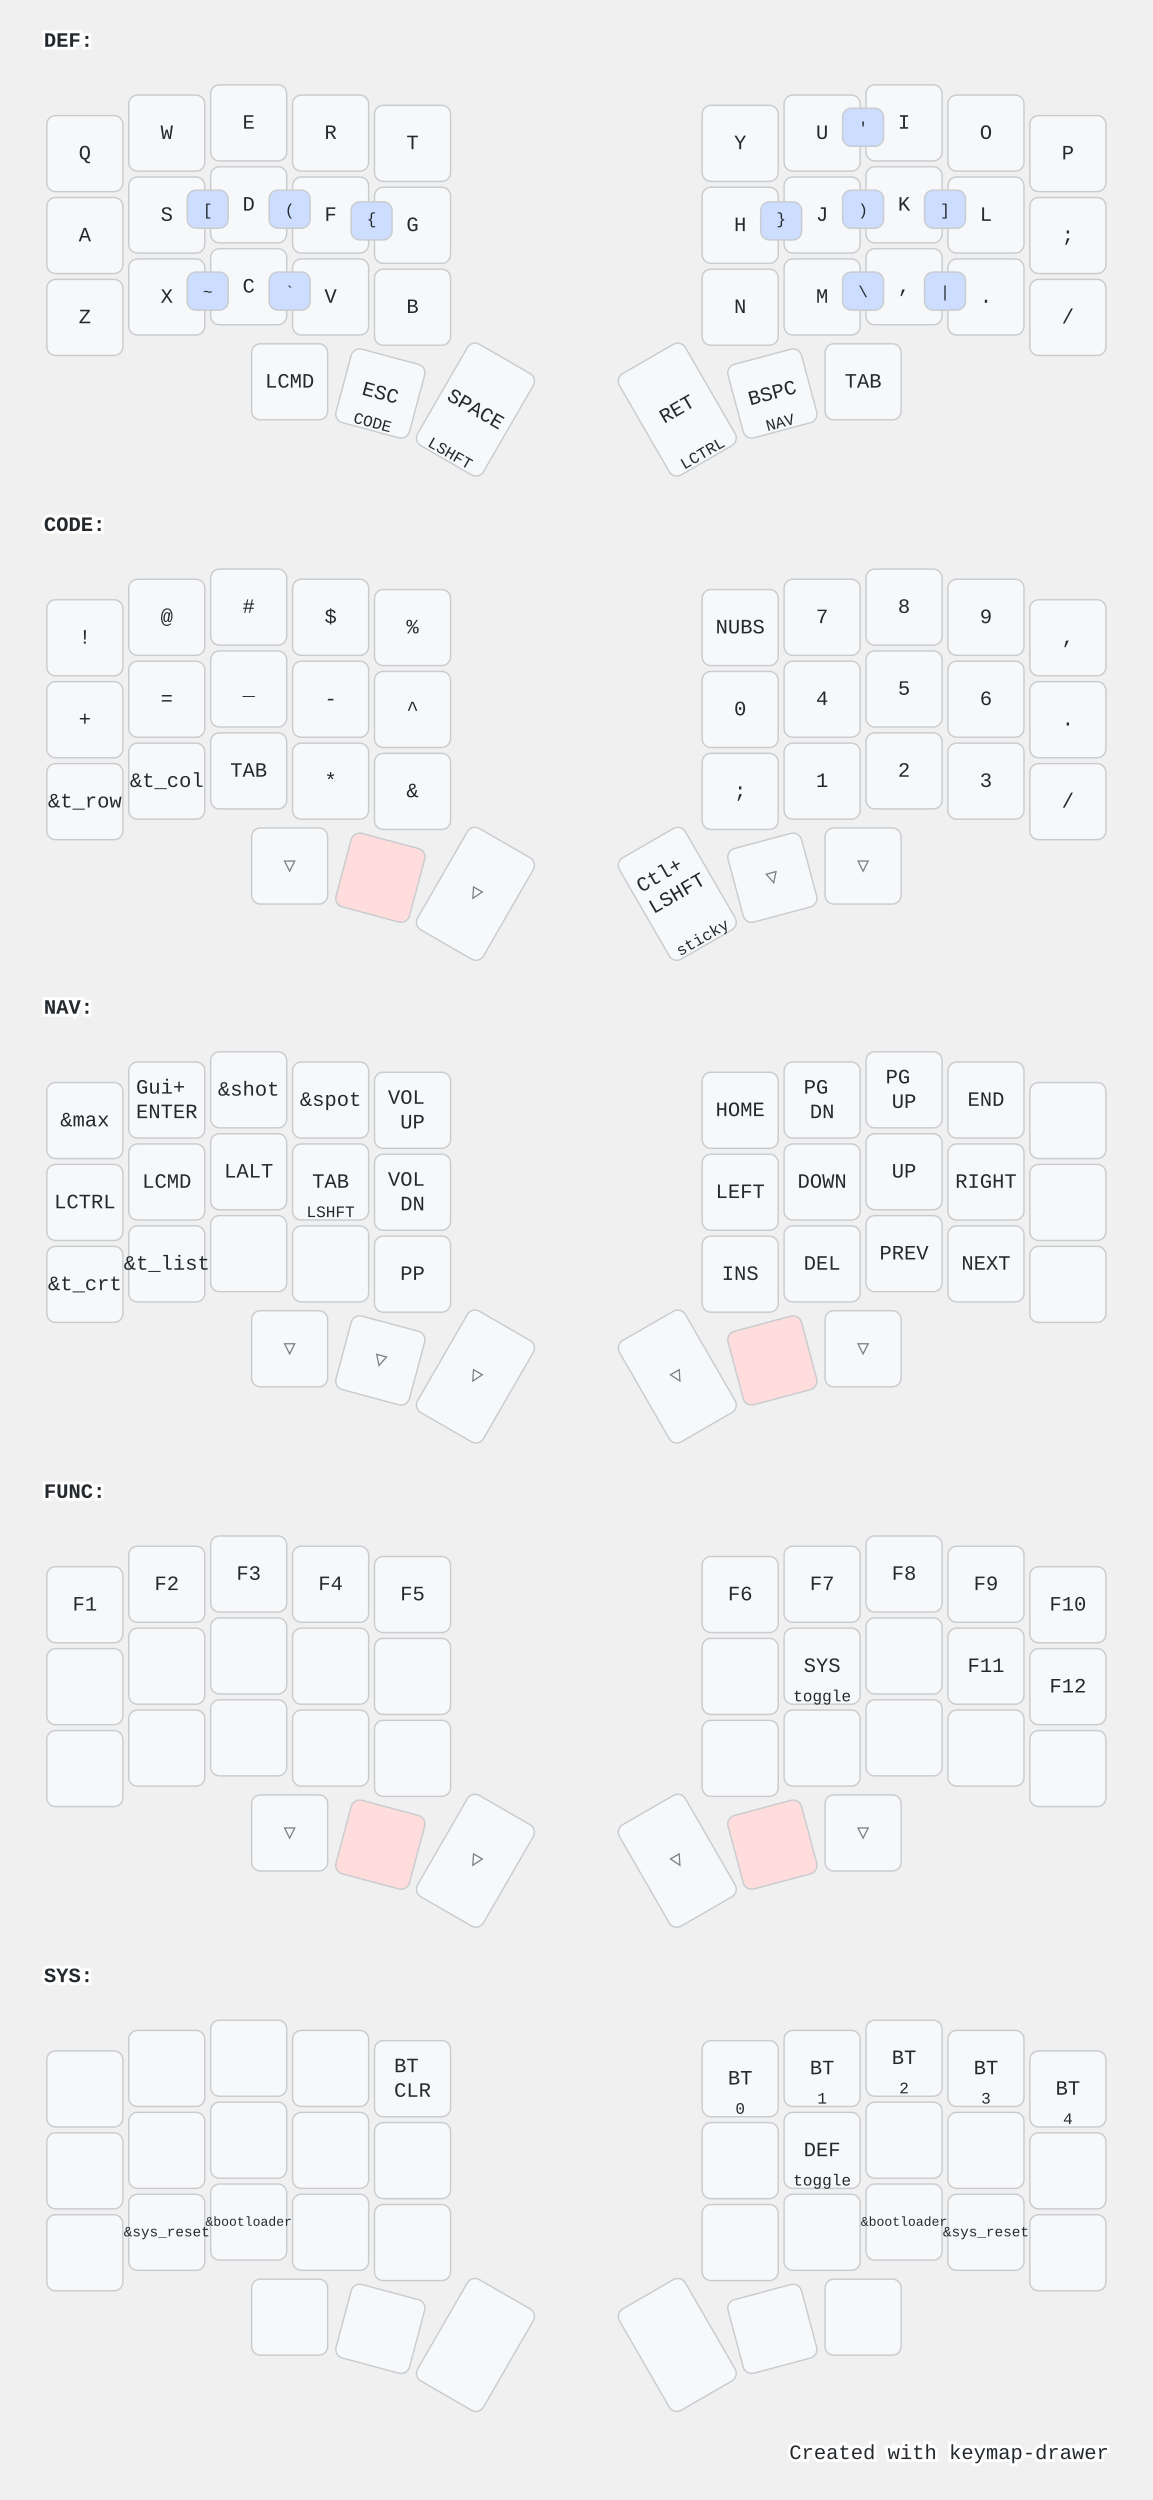
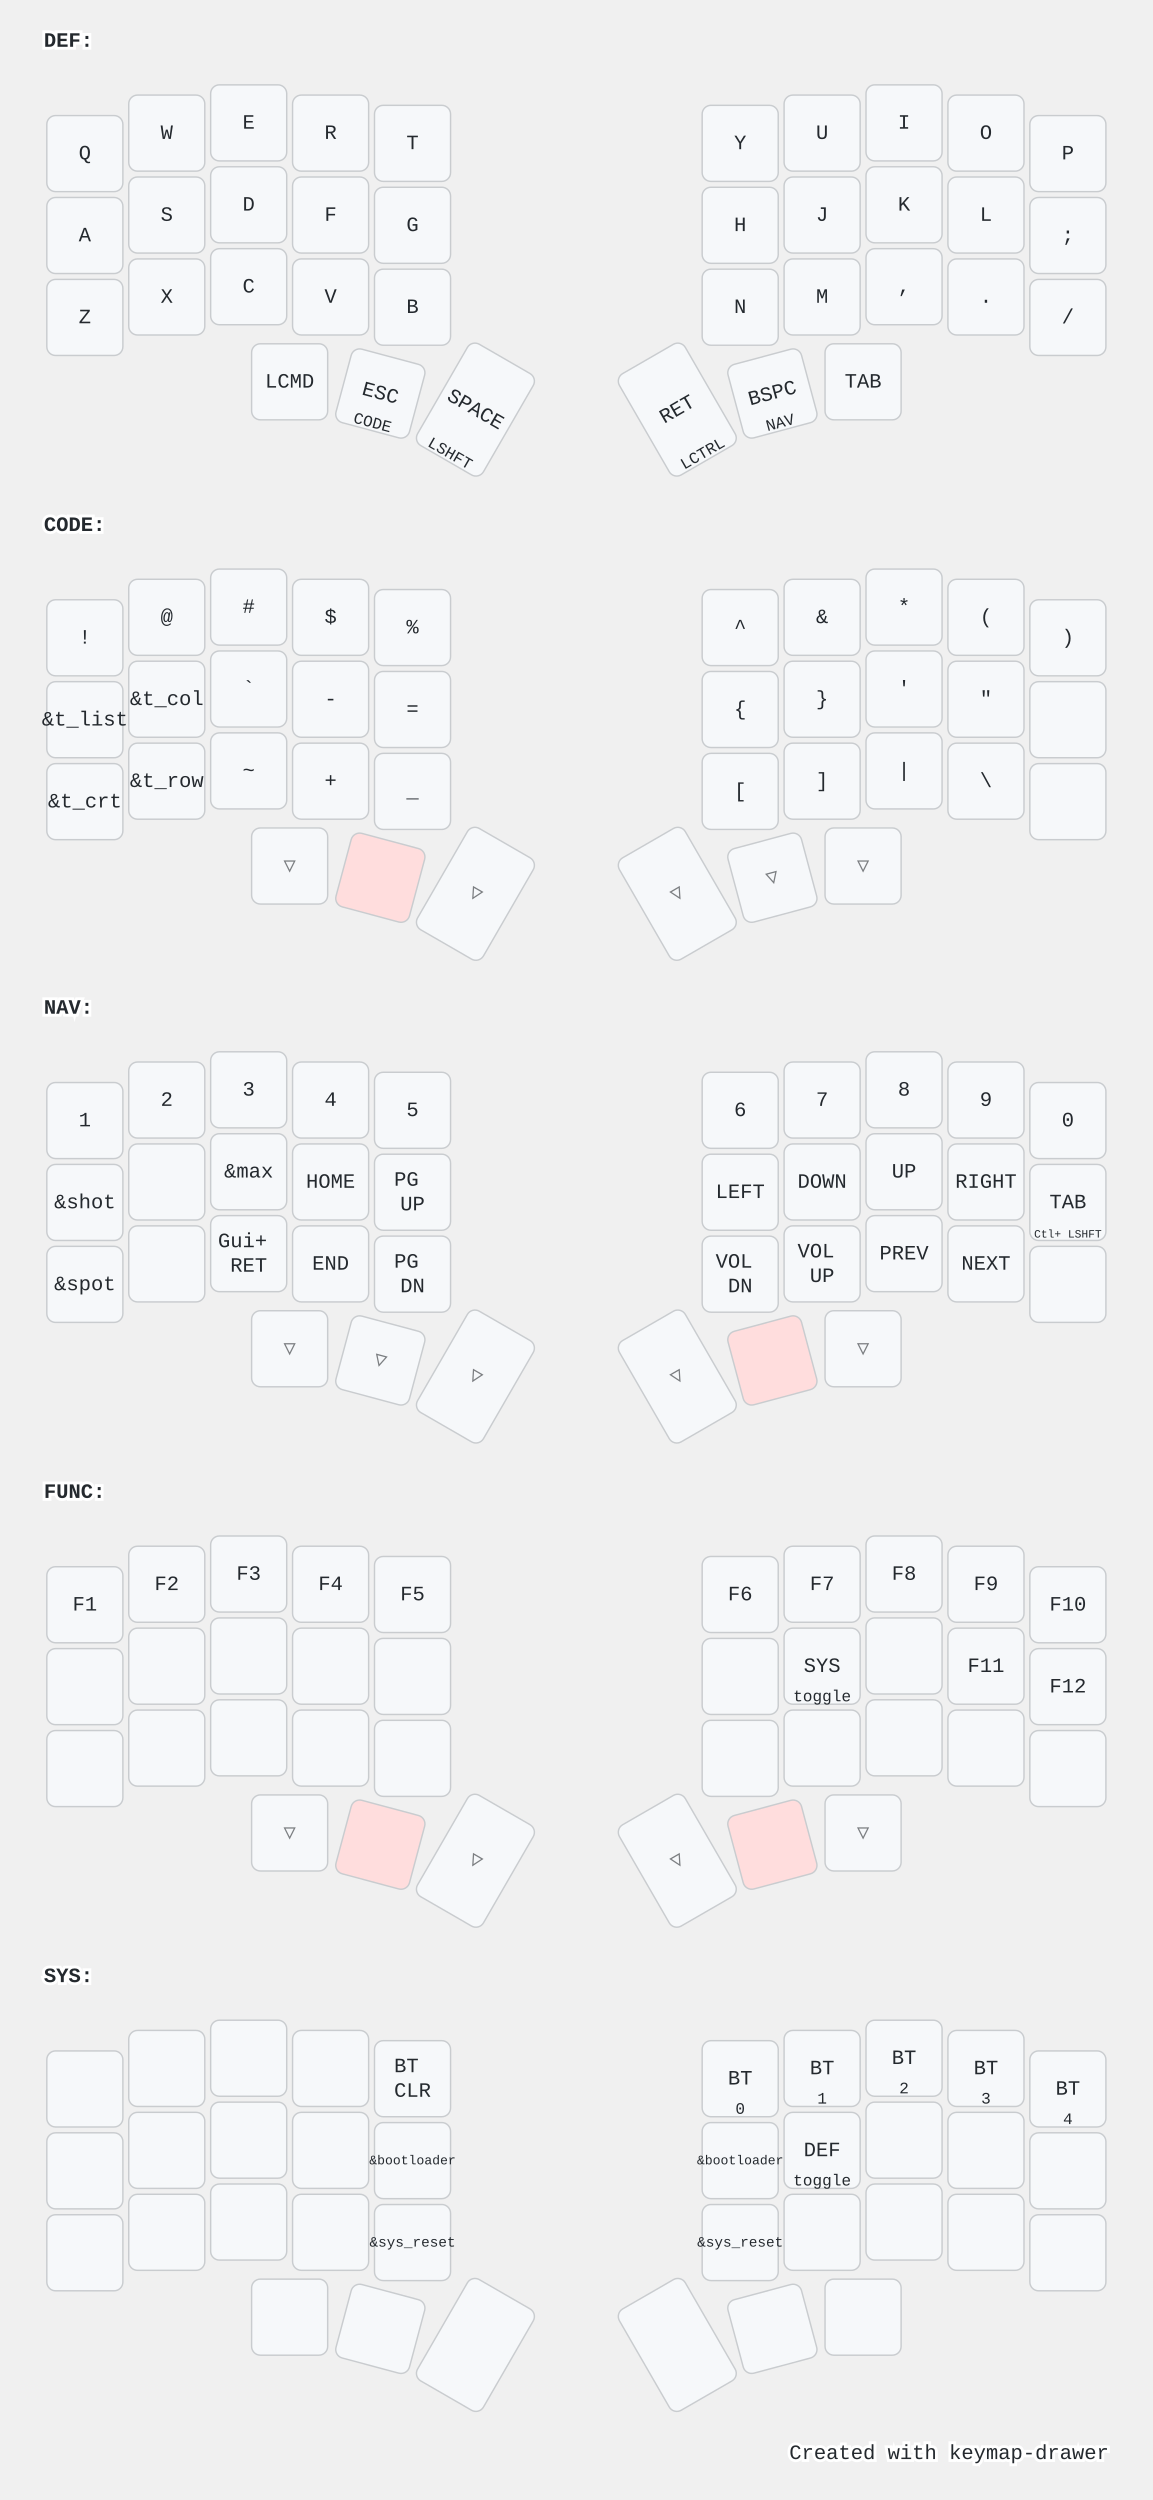
<svg xmlns="http://www.w3.org/2000/svg" width="788" height="1709" viewBox="0 0 788 1709" class="keymap">
  <style>/* inherit to force styles through use tags */
svg path {
    fill: inherit;
}

/* font and background color specifications */
svg.keymap {
    font-family: SFMono-Regular,Consolas,Liberation Mono,Menlo,monospace;
    font-size: 14px;
    font-kerning: normal;
    text-rendering: optimizeLegibility;
    fill: #24292e;
}

/* default key styling */
rect.key {
    fill: #f6f8fa;
}

rect.key, rect.combo {
    stroke: #c9cccf;
    stroke-width: 1;
}

/* default key side styling, only used is draw_key_sides is set */
rect.side {
    filter: brightness(90%);
}

/* color accent for combo boxes */
rect.combo, rect.combo-separate {
    fill: #cdf;
}

/* color accent for held keys */
rect.held, rect.combo.held {
    fill: #fdd;
}

/* color accent for ghost (optional) keys */
rect.ghost, rect.combo.ghost {
    stroke-dasharray: 4, 4;
    stroke-width: 2;
}

text {
    text-anchor: middle;
    dominant-baseline: middle;
}

/* styling for layer labels */
text.label {
    font-weight: bold;
    text-anchor: start;
    stroke: white;
    stroke-width: 4;
    paint-order: stroke;
}

/* styling for optional footer */
text.footer {
    text-anchor: end;
    dominant-baseline: auto;
    stroke: white;
    stroke-width: 4;
    paint-order: stroke;
}

/* styling for combo tap, and key hold/shifted label text */
text.combo, text.hold, text.shifted {
    font-size: 11px;
}

text.hold {
    text-anchor: middle;
    dominant-baseline: auto;
}

text.shifted {
    text-anchor: middle;
    dominant-baseline: hanging;
}

/* styling for hold/shifted label text in combo box */
text.combo.hold, text.combo.shifted {
    font-size: 8px;
}

/* lighter symbol for transparent keys */
text.trans {
    fill: #7b7e81;
}

/* styling for combo dendrons */
path.combo {
    stroke-width: 1;
    stroke: gray;
    fill: none;
}

/* Start Tabler Icons Cleanup */
/* cannot use height/width with glyphs */
.icon-tabler &gt; path {
    fill: inherit;
    stroke: inherit;
    stroke-width: 2;
}
/* hide tabler's default box */
.icon-tabler &gt; path[stroke="none"][fill="none"] {
    visibility: hidden;
}
/* End Tabler Icons Cleanup */

@media (prefers-color-scheme: dark) {
svg.keymap { fill: #d1d6db; }
rect.key { fill: #3f4750; }
rect.key, rect.combo { stroke: #60666c; }
rect.combo, rect.combo-separate { fill: #1f3d7a; }
rect.held, rect.combo.held { fill: #854747; }
text.label, text.footer { stroke: black; }
text.trans { fill: #7e8184; }
path.combo { stroke: #7f7f7f; }

}</style>
  <g transform="translate(30, 0)" class="layer-DEF">
    <text x="0" y="28" class="label">DEF:</text>
    <g transform="translate(0, 56)">
      <g transform="translate(28, 49)" class="key keypos-0">
        <rect rx="6" ry="6" x="-26" y="-26" width="52" height="52" class="key" />
        <text x="0" y="0" class="key tap">Q</text>
      </g>
      <g transform="translate(84, 35)" class="key keypos-1">
        <rect rx="6" ry="6" x="-26" y="-26" width="52" height="52" class="key" />
        <text x="0" y="0" class="key tap">W</text>
      </g>
      <g transform="translate(140, 28)" class="key keypos-2">
        <rect rx="6" ry="6" x="-26" y="-26" width="52" height="52" class="key" />
        <text x="0" y="0" class="key tap">E</text>
      </g>
      <g transform="translate(196, 35)" class="key keypos-3">
        <rect rx="6" ry="6" x="-26" y="-26" width="52" height="52" class="key" />
        <text x="0" y="0" class="key tap">R</text>
      </g>
      <g transform="translate(252, 42)" class="key keypos-4">
        <rect rx="6" ry="6" x="-26" y="-26" width="52" height="52" class="key" />
        <text x="0" y="0" class="key tap">T</text>
      </g>
      <g transform="translate(476, 42)" class="key keypos-5">
        <rect rx="6" ry="6" x="-26" y="-26" width="52" height="52" class="key" />
        <text x="0" y="0" class="key tap">Y</text>
      </g>
      <g transform="translate(532, 35)" class="key keypos-6">
        <rect rx="6" ry="6" x="-26" y="-26" width="52" height="52" class="key" />
        <text x="0" y="0" class="key tap">U</text>
      </g>
      <g transform="translate(588, 28)" class="key keypos-7">
        <rect rx="6" ry="6" x="-26" y="-26" width="52" height="52" class="key" />
        <text x="0" y="0" class="key tap">I</text>
      </g>
      <g transform="translate(644, 35)" class="key keypos-8">
        <rect rx="6" ry="6" x="-26" y="-26" width="52" height="52" class="key" />
        <text x="0" y="0" class="key tap">O</text>
      </g>
      <g transform="translate(700, 49)" class="key keypos-9">
        <rect rx="6" ry="6" x="-26" y="-26" width="52" height="52" class="key" />
        <text x="0" y="0" class="key tap">P</text>
      </g>
      <g transform="translate(28, 105)" class="key keypos-10">
        <rect rx="6" ry="6" x="-26" y="-26" width="52" height="52" class="key" />
        <text x="0" y="0" class="key tap">A</text>
      </g>
      <g transform="translate(84, 91)" class="key keypos-11">
        <rect rx="6" ry="6" x="-26" y="-26" width="52" height="52" class="key" />
        <text x="0" y="0" class="key tap">S</text>
      </g>
      <g transform="translate(140, 84)" class="key keypos-12">
        <rect rx="6" ry="6" x="-26" y="-26" width="52" height="52" class="key" />
        <text x="0" y="0" class="key tap">D</text>
      </g>
      <g transform="translate(196, 91)" class="key keypos-13">
        <rect rx="6" ry="6" x="-26" y="-26" width="52" height="52" class="key" />
        <text x="0" y="0" class="key tap">F</text>
      </g>
      <g transform="translate(252, 98)" class="key keypos-14">
        <rect rx="6" ry="6" x="-26" y="-26" width="52" height="52" class="key" />
        <text x="0" y="0" class="key tap">G</text>
      </g>
      <g transform="translate(476, 98)" class="key keypos-15">
        <rect rx="6" ry="6" x="-26" y="-26" width="52" height="52" class="key" />
        <text x="0" y="0" class="key tap">H</text>
      </g>
      <g transform="translate(532, 91)" class="key keypos-16">
        <rect rx="6" ry="6" x="-26" y="-26" width="52" height="52" class="key" />
        <text x="0" y="0" class="key tap">J</text>
      </g>
      <g transform="translate(588, 84)" class="key keypos-17">
        <rect rx="6" ry="6" x="-26" y="-26" width="52" height="52" class="key" />
        <text x="0" y="0" class="key tap">K</text>
      </g>
      <g transform="translate(644, 91)" class="key keypos-18">
        <rect rx="6" ry="6" x="-26" y="-26" width="52" height="52" class="key" />
        <text x="0" y="0" class="key tap">L</text>
      </g>
      <g transform="translate(700, 105)" class="key keypos-19">
        <rect rx="6" ry="6" x="-26" y="-26" width="52" height="52" class="key" />
        <text x="0" y="0" class="key tap">;</text>
      </g>
      <g transform="translate(28, 161)" class="key keypos-20">
        <rect rx="6" ry="6" x="-26" y="-26" width="52" height="52" class="key" />
        <text x="0" y="0" class="key tap">Z</text>
      </g>
      <g transform="translate(84, 147)" class="key keypos-21">
        <rect rx="6" ry="6" x="-26" y="-26" width="52" height="52" class="key" />
        <text x="0" y="0" class="key tap">X</text>
      </g>
      <g transform="translate(140, 140)" class="key keypos-22">
        <rect rx="6" ry="6" x="-26" y="-26" width="52" height="52" class="key" />
        <text x="0" y="0" class="key tap">C</text>
      </g>
      <g transform="translate(196, 147)" class="key keypos-23">
        <rect rx="6" ry="6" x="-26" y="-26" width="52" height="52" class="key" />
        <text x="0" y="0" class="key tap">V</text>
      </g>
      <g transform="translate(252, 154)" class="key keypos-24">
        <rect rx="6" ry="6" x="-26" y="-26" width="52" height="52" class="key" />
        <text x="0" y="0" class="key tap">B</text>
      </g>
      <g transform="translate(476, 154)" class="key keypos-25">
        <rect rx="6" ry="6" x="-26" y="-26" width="52" height="52" class="key" />
        <text x="0" y="0" class="key tap">N</text>
      </g>
      <g transform="translate(532, 147)" class="key keypos-26">
        <rect rx="6" ry="6" x="-26" y="-26" width="52" height="52" class="key" />
        <text x="0" y="0" class="key tap">M</text>
      </g>
      <g transform="translate(588, 140)" class="key keypos-27">
        <rect rx="6" ry="6" x="-26" y="-26" width="52" height="52" class="key" />
        <text x="0" y="0" class="key tap">,</text>
      </g>
      <g transform="translate(644, 147)" class="key keypos-28">
        <rect rx="6" ry="6" x="-26" y="-26" width="52" height="52" class="key" />
        <text x="0" y="0" class="key tap">.</text>
      </g>
      <g transform="translate(700, 161)" class="key keypos-29">
        <rect rx="6" ry="6" x="-26" y="-26" width="52" height="52" class="key" />
        <text x="0" y="0" class="key tap">/</text>
      </g>
      <g transform="translate(168, 205)" class="key keypos-30">
        <rect rx="6" ry="6" x="-26" y="-26" width="52" height="52" class="key" />
        <text x="0" y="0" class="key tap">LCMD</text>
      </g>
      <g transform="translate(230, 213) rotate(15.0)" class="key keypos-31">
        <rect rx="6" ry="6" x="-26" y="-26" width="52" height="52" class="key" />
        <text x="0" y="0" class="key tap">ESC</text>
        <text x="0" y="24" class="key hold">CODE</text>
      </g>
      <g transform="translate(295, 224) rotate(30.0)" class="key keypos-32">
        <rect rx="6" ry="6" x="-26" y="-40" width="52" height="80" class="key" />
        <text x="0" y="0" class="key tap">SPACE</text>
        <text x="0" y="38" class="key hold">LSHFT</text>
      </g>
      <g transform="translate(433, 224) rotate(-30.0)" class="key keypos-33">
        <rect rx="6" ry="6" x="-26" y="-40" width="52" height="80" class="key" />
        <text x="0" y="0" class="key tap">RET</text>
        <text x="0" y="38" class="key hold">LCTRL</text>
      </g>
      <g transform="translate(498, 213) rotate(-15.0)" class="key keypos-34">
        <rect rx="6" ry="6" x="-26" y="-26" width="52" height="52" class="key" />
        <text x="0" y="0" class="key tap">BSPC</text>
        <text x="0" y="24" class="key hold">NAV</text>
      </g>
      <g transform="translate(560, 205)" class="key keypos-35">
        <rect rx="6" ry="6" x="-26" y="-26" width="52" height="52" class="key" />
        <text x="0" y="0" class="key tap">TAB</text>
      </g>
-       <g class="combo combopos-0">
-         <rect rx="6" ry="6" x="98" y="74" width="28" height="26" class="combo" />
-         <text x="112" y="88" class="combo tap">[</text>
-       </g>
-       <g class="combo combopos-1">
-         <rect rx="6" ry="6" x="602" y="74" width="28" height="26" class="combo" />
-         <text x="616" y="88" class="combo tap">]</text>
-       </g>
-       <g class="combo combopos-2">
-         <rect rx="6" ry="6" x="154" y="74" width="28" height="26" class="combo" />
-         <text x="168" y="88" class="combo tap">(</text>
-       </g>
-       <g class="combo combopos-3">
-         <rect rx="6" ry="6" x="546" y="74" width="28" height="26" class="combo" />
-         <text x="560" y="88" class="combo tap">)</text>
-       </g>
-       <g class="combo combopos-4">
-         <rect rx="6" ry="6" x="210" y="82" width="28" height="26" class="combo" />
-         <text x="224" y="94" class="combo tap">{</text>
-       </g>
-       <g class="combo combopos-5">
-         <rect rx="6" ry="6" x="490" y="82" width="28" height="26" class="combo" />
-         <text x="504" y="94" class="combo tap">}</text>
-       </g>
-       <g class="combo combopos-6">
-         <rect rx="6" ry="6" x="98" y="130" width="28" height="26" class="combo" />
-         <text x="112" y="144" class="combo tap">~</text>
-       </g>
-       <g class="combo combopos-7">
-         <rect rx="6" ry="6" x="154" y="130" width="28" height="26" class="combo" />
-         <text x="168" y="144" class="combo tap">`</text>
-       </g>
-       <g class="combo combopos-8">
-         <rect rx="6" ry="6" x="546" y="18" width="28" height="26" class="combo" />
-         <text x="560" y="32" class="combo tap">'</text>
-       </g>
-       <g class="combo combopos-9">
-         <rect rx="6" ry="6" x="546" y="130" width="28" height="26" class="combo" />
-         <text x="560" y="144" class="combo tap">\</text>
-       </g>
-       <g class="combo combopos-10">
-         <rect rx="6" ry="6" x="602" y="130" width="28" height="26" class="combo" />
-         <text x="616" y="144" class="combo tap">|</text>
-       </g>
    </g>
  </g>
  <g transform="translate(30, 331)" class="layer-CODE">
    <text x="0" y="28" class="label">CODE:</text>
    <g transform="translate(0, 56)">
      <g transform="translate(28, 49)" class="key keypos-0">
        <rect rx="6" ry="6" x="-26" y="-26" width="52" height="52" class="key" />
        <text x="0" y="0" class="key tap">!</text>
      </g>
      <g transform="translate(84, 35)" class="key keypos-1">
        <rect rx="6" ry="6" x="-26" y="-26" width="52" height="52" class="key" />
        <text x="0" y="0" class="key tap">@</text>
      </g>
      <g transform="translate(140, 28)" class="key keypos-2">
        <rect rx="6" ry="6" x="-26" y="-26" width="52" height="52" class="key" />
        <text x="0" y="0" class="key tap">#</text>
      </g>
      <g transform="translate(196, 35)" class="key keypos-3">
        <rect rx="6" ry="6" x="-26" y="-26" width="52" height="52" class="key" />
        <text x="0" y="0" class="key tap">$</text>
      </g>
      <g transform="translate(252, 42)" class="key keypos-4">
        <rect rx="6" ry="6" x="-26" y="-26" width="52" height="52" class="key" />
        <text x="0" y="0" class="key tap">%</text>
      </g>
      <g transform="translate(476, 42)" class="key keypos-5">
        <rect rx="6" ry="6" x="-26" y="-26" width="52" height="52" class="key" />
-         <text x="0" y="0" class="key tap">NUBS</text>
+         <text x="0" y="0" class="key tap">^</text>
      </g>
      <g transform="translate(532, 35)" class="key keypos-6">
        <rect rx="6" ry="6" x="-26" y="-26" width="52" height="52" class="key" />
-         <text x="0" y="0" class="key tap">7</text>
+         <text x="0" y="0" class="key tap">&amp;</text>
      </g>
      <g transform="translate(588, 28)" class="key keypos-7">
        <rect rx="6" ry="6" x="-26" y="-26" width="52" height="52" class="key" />
-         <text x="0" y="0" class="key tap">8</text>
+         <text x="0" y="0" class="key tap">*</text>
      </g>
      <g transform="translate(644, 35)" class="key keypos-8">
        <rect rx="6" ry="6" x="-26" y="-26" width="52" height="52" class="key" />
-         <text x="0" y="0" class="key tap">9</text>
+         <text x="0" y="0" class="key tap">(</text>
      </g>
      <g transform="translate(700, 49)" class="key keypos-9">
        <rect rx="6" ry="6" x="-26" y="-26" width="52" height="52" class="key" />
-         <text x="0" y="0" class="key tap">,</text>
+         <text x="0" y="0" class="key tap">)</text>
      </g>
      <g transform="translate(28, 105)" class="key keypos-10">
        <rect rx="6" ry="6" x="-26" y="-26" width="52" height="52" class="key" />
+         <text x="0" y="0" class="key tap">&amp;t_list</text>
+       </g>
+       <g transform="translate(84, 91)" class="key keypos-11">
+         <rect rx="6" ry="6" x="-26" y="-26" width="52" height="52" class="key" />
+         <text x="0" y="0" class="key tap">&amp;t_col</text>
+       </g>
+       <g transform="translate(140, 84)" class="key keypos-12">
+         <rect rx="6" ry="6" x="-26" y="-26" width="52" height="52" class="key" />
+         <text x="0" y="0" class="key tap">`</text>
+       </g>
+       <g transform="translate(196, 91)" class="key keypos-13">
+         <rect rx="6" ry="6" x="-26" y="-26" width="52" height="52" class="key" />
+         <text x="0" y="0" class="key tap">-</text>
+       </g>
+       <g transform="translate(252, 98)" class="key keypos-14">
+         <rect rx="6" ry="6" x="-26" y="-26" width="52" height="52" class="key" />
+         <text x="0" y="0" class="key tap">=</text>
+       </g>
+       <g transform="translate(476, 98)" class="key keypos-15">
+         <rect rx="6" ry="6" x="-26" y="-26" width="52" height="52" class="key" />
+         <text x="0" y="0" class="key tap">{</text>
+       </g>
+       <g transform="translate(532, 91)" class="key keypos-16">
+         <rect rx="6" ry="6" x="-26" y="-26" width="52" height="52" class="key" />
+         <text x="0" y="0" class="key tap">}</text>
+       </g>
+       <g transform="translate(588, 84)" class="key keypos-17">
+         <rect rx="6" ry="6" x="-26" y="-26" width="52" height="52" class="key" />
+         <text x="0" y="0" class="key tap">'</text>
+       </g>
+       <g transform="translate(644, 91)" class="key keypos-18">
+         <rect rx="6" ry="6" x="-26" y="-26" width="52" height="52" class="key" />
+         <text x="0" y="0" class="key tap">"</text>
+       </g>
+       <g transform="translate(700, 105)" class="key keypos-19">
+         <rect rx="6" ry="6" x="-26" y="-26" width="52" height="52" class="key" />
+       </g>
+       <g transform="translate(28, 161)" class="key keypos-20">
+         <rect rx="6" ry="6" x="-26" y="-26" width="52" height="52" class="key" />
+         <text x="0" y="0" class="key tap">&amp;t_crt</text>
+       </g>
+       <g transform="translate(84, 147)" class="key keypos-21">
+         <rect rx="6" ry="6" x="-26" y="-26" width="52" height="52" class="key" />
+         <text x="0" y="0" class="key tap">&amp;t_row</text>
+       </g>
+       <g transform="translate(140, 140)" class="key keypos-22">
+         <rect rx="6" ry="6" x="-26" y="-26" width="52" height="52" class="key" />
+         <text x="0" y="0" class="key tap">~</text>
+       </g>
+       <g transform="translate(196, 147)" class="key keypos-23">
+         <rect rx="6" ry="6" x="-26" y="-26" width="52" height="52" class="key" />
        <text x="0" y="0" class="key tap">+</text>
      </g>
-       <g transform="translate(84, 91)" class="key keypos-11">
-         <rect rx="6" ry="6" x="-26" y="-26" width="52" height="52" class="key" />
-         <text x="0" y="0" class="key tap">=</text>
-       </g>
-       <g transform="translate(140, 84)" class="key keypos-12">
+       <g transform="translate(252, 154)" class="key keypos-24">
        <rect rx="6" ry="6" x="-26" y="-26" width="52" height="52" class="key" />
        <text x="0" y="0" class="key tap">_</text>
      </g>
-       <g transform="translate(196, 91)" class="key keypos-13">
-         <rect rx="6" ry="6" x="-26" y="-26" width="52" height="52" class="key" />
-         <text x="0" y="0" class="key tap">-</text>
-       </g>
-       <g transform="translate(252, 98)" class="key keypos-14">
-         <rect rx="6" ry="6" x="-26" y="-26" width="52" height="52" class="key" />
-         <text x="0" y="0" class="key tap">^</text>
-       </g>
-       <g transform="translate(476, 98)" class="key keypos-15">
-         <rect rx="6" ry="6" x="-26" y="-26" width="52" height="52" class="key" />
-         <text x="0" y="0" class="key tap">0</text>
-       </g>
-       <g transform="translate(532, 91)" class="key keypos-16">
-         <rect rx="6" ry="6" x="-26" y="-26" width="52" height="52" class="key" />
-         <text x="0" y="0" class="key tap">4</text>
-       </g>
-       <g transform="translate(588, 84)" class="key keypos-17">
-         <rect rx="6" ry="6" x="-26" y="-26" width="52" height="52" class="key" />
-         <text x="0" y="0" class="key tap">5</text>
-       </g>
-       <g transform="translate(644, 91)" class="key keypos-18">
-         <rect rx="6" ry="6" x="-26" y="-26" width="52" height="52" class="key" />
-         <text x="0" y="0" class="key tap">6</text>
-       </g>
-       <g transform="translate(700, 105)" class="key keypos-19">
-         <rect rx="6" ry="6" x="-26" y="-26" width="52" height="52" class="key" />
-         <text x="0" y="0" class="key tap">.</text>
-       </g>
-       <g transform="translate(28, 161)" class="key keypos-20">
-         <rect rx="6" ry="6" x="-26" y="-26" width="52" height="52" class="key" />
-         <text x="0" y="0" class="key tap">&amp;t_row</text>
-       </g>
-       <g transform="translate(84, 147)" class="key keypos-21">
-         <rect rx="6" ry="6" x="-26" y="-26" width="52" height="52" class="key" />
-         <text x="0" y="0" class="key tap">&amp;t_col</text>
-       </g>
-       <g transform="translate(140, 140)" class="key keypos-22">
-         <rect rx="6" ry="6" x="-26" y="-26" width="52" height="52" class="key" />
-         <text x="0" y="0" class="key tap">TAB</text>
-       </g>
-       <g transform="translate(196, 147)" class="key keypos-23">
-         <rect rx="6" ry="6" x="-26" y="-26" width="52" height="52" class="key" />
-         <text x="0" y="0" class="key tap">*</text>
-       </g>
-       <g transform="translate(252, 154)" class="key keypos-24">
-         <rect rx="6" ry="6" x="-26" y="-26" width="52" height="52" class="key" />
-         <text x="0" y="0" class="key tap">&amp;</text>
-       </g>
      <g transform="translate(476, 154)" class="key keypos-25">
        <rect rx="6" ry="6" x="-26" y="-26" width="52" height="52" class="key" />
-         <text x="0" y="0" class="key tap">;</text>
+         <text x="0" y="0" class="key tap">[</text>
      </g>
      <g transform="translate(532, 147)" class="key keypos-26">
        <rect rx="6" ry="6" x="-26" y="-26" width="52" height="52" class="key" />
-         <text x="0" y="0" class="key tap">1</text>
+         <text x="0" y="0" class="key tap">]</text>
      </g>
      <g transform="translate(588, 140)" class="key keypos-27">
        <rect rx="6" ry="6" x="-26" y="-26" width="52" height="52" class="key" />
-         <text x="0" y="0" class="key tap">2</text>
+         <text x="0" y="0" class="key tap">|</text>
      </g>
      <g transform="translate(644, 147)" class="key keypos-28">
        <rect rx="6" ry="6" x="-26" y="-26" width="52" height="52" class="key" />
-         <text x="0" y="0" class="key tap">3</text>
+         <text x="0" y="0" class="key tap">\</text>
      </g>
      <g transform="translate(700, 161)" class="key keypos-29">
        <rect rx="6" ry="6" x="-26" y="-26" width="52" height="52" class="key" />
-         <text x="0" y="0" class="key tap">/</text>
      </g>
      <g transform="translate(168, 205)" class="key trans keypos-30">
        <rect rx="6" ry="6" x="-26" y="-26" width="52" height="52" class="key trans" />
        <text x="0" y="0" class="key trans tap">▽</text>
      </g>
      <g transform="translate(230, 213) rotate(15.0)" class="key held keypos-31">
        <rect rx="6" ry="6" x="-26" y="-26" width="52" height="52" class="key held" />
      </g>
      <g transform="translate(295, 224) rotate(30.0)" class="key trans keypos-32">
        <rect rx="6" ry="6" x="-26" y="-40" width="52" height="80" class="key trans" />
        <text x="0" y="0" class="key trans tap">▽</text>
      </g>
-       <g transform="translate(433, 224) rotate(-30.0)" class="key keypos-33">
-         <rect rx="6" ry="6" x="-26" y="-40" width="52" height="80" class="key" />
-         <text x="0" y="0" class="key tap">
-           <tspan x="0" dy="-1.2em">Ctl+</tspan>
-           <tspan x="0" dy="1.2em">LSHFT</tspan>
-         </text>
-         <text x="0" y="38" class="key hold">sticky</text>
+       <g transform="translate(433, 224) rotate(-30.0)" class="key trans keypos-33">
+         <rect rx="6" ry="6" x="-26" y="-40" width="52" height="80" class="key trans" />
+         <text x="0" y="0" class="key trans tap">▽</text>
      </g>
      <g transform="translate(498, 213) rotate(-15.0)" class="key trans keypos-34">
        <rect rx="6" ry="6" x="-26" y="-26" width="52" height="52" class="key trans" />
        <text x="0" y="0" class="key trans tap">▽</text>
      </g>
      <g transform="translate(560, 205)" class="key trans keypos-35">
        <rect rx="6" ry="6" x="-26" y="-26" width="52" height="52" class="key trans" />
        <text x="0" y="0" class="key trans tap">▽</text>
      </g>
    </g>
  </g>
  <g transform="translate(30, 661)" class="layer-NAV">
    <text x="0" y="28" class="label">NAV:</text>
    <g transform="translate(0, 56)">
      <g transform="translate(28, 49)" class="key keypos-0">
        <rect rx="6" ry="6" x="-26" y="-26" width="52" height="52" class="key" />
+         <text x="0" y="0" class="key tap">1</text>
+       </g>
+       <g transform="translate(84, 35)" class="key keypos-1">
+         <rect rx="6" ry="6" x="-26" y="-26" width="52" height="52" class="key" />
+         <text x="0" y="0" class="key tap">2</text>
+       </g>
+       <g transform="translate(140, 28)" class="key keypos-2">
+         <rect rx="6" ry="6" x="-26" y="-26" width="52" height="52" class="key" />
+         <text x="0" y="0" class="key tap">3</text>
+       </g>
+       <g transform="translate(196, 35)" class="key keypos-3">
+         <rect rx="6" ry="6" x="-26" y="-26" width="52" height="52" class="key" />
+         <text x="0" y="0" class="key tap">4</text>
+       </g>
+       <g transform="translate(252, 42)" class="key keypos-4">
+         <rect rx="6" ry="6" x="-26" y="-26" width="52" height="52" class="key" />
+         <text x="0" y="0" class="key tap">5</text>
+       </g>
+       <g transform="translate(476, 42)" class="key keypos-5">
+         <rect rx="6" ry="6" x="-26" y="-26" width="52" height="52" class="key" />
+         <text x="0" y="0" class="key tap">6</text>
+       </g>
+       <g transform="translate(532, 35)" class="key keypos-6">
+         <rect rx="6" ry="6" x="-26" y="-26" width="52" height="52" class="key" />
+         <text x="0" y="0" class="key tap">7</text>
+       </g>
+       <g transform="translate(588, 28)" class="key keypos-7">
+         <rect rx="6" ry="6" x="-26" y="-26" width="52" height="52" class="key" />
+         <text x="0" y="0" class="key tap">8</text>
+       </g>
+       <g transform="translate(644, 35)" class="key keypos-8">
+         <rect rx="6" ry="6" x="-26" y="-26" width="52" height="52" class="key" />
+         <text x="0" y="0" class="key tap">9</text>
+       </g>
+       <g transform="translate(700, 49)" class="key keypos-9">
+         <rect rx="6" ry="6" x="-26" y="-26" width="52" height="52" class="key" />
+         <text x="0" y="0" class="key tap">0</text>
+       </g>
+       <g transform="translate(28, 105)" class="key keypos-10">
+         <rect rx="6" ry="6" x="-26" y="-26" width="52" height="52" class="key" />
+         <text x="0" y="0" class="key tap">&amp;shot</text>
+       </g>
+       <g transform="translate(84, 91)" class="key keypos-11">
+         <rect rx="6" ry="6" x="-26" y="-26" width="52" height="52" class="key" />
+       </g>
+       <g transform="translate(140, 84)" class="key keypos-12">
+         <rect rx="6" ry="6" x="-26" y="-26" width="52" height="52" class="key" />
        <text x="0" y="0" class="key tap">&amp;max</text>
      </g>
-       <g transform="translate(84, 35)" class="key keypos-1">
+       <g transform="translate(196, 91)" class="key keypos-13">
+         <rect rx="6" ry="6" x="-26" y="-26" width="52" height="52" class="key" />
+         <text x="0" y="0" class="key tap">HOME</text>
+       </g>
+       <g transform="translate(252, 98)" class="key keypos-14">
+         <rect rx="6" ry="6" x="-26" y="-26" width="52" height="52" class="key" />
+         <text x="0" y="0" class="key tap">
+           <tspan x="0" dy="-0.6em">PG</tspan>
+           <tspan x="0" dy="1.2em">UP</tspan>
+         </text>
+       </g>
+       <g transform="translate(476, 98)" class="key keypos-15">
+         <rect rx="6" ry="6" x="-26" y="-26" width="52" height="52" class="key" />
+         <text x="0" y="0" class="key tap">LEFT</text>
+       </g>
+       <g transform="translate(532, 91)" class="key keypos-16">
+         <rect rx="6" ry="6" x="-26" y="-26" width="52" height="52" class="key" />
+         <text x="0" y="0" class="key tap">DOWN</text>
+       </g>
+       <g transform="translate(588, 84)" class="key keypos-17">
+         <rect rx="6" ry="6" x="-26" y="-26" width="52" height="52" class="key" />
+         <text x="0" y="0" class="key tap">UP</text>
+       </g>
+       <g transform="translate(644, 91)" class="key keypos-18">
+         <rect rx="6" ry="6" x="-26" y="-26" width="52" height="52" class="key" />
+         <text x="0" y="0" class="key tap">RIGHT</text>
+       </g>
+       <g transform="translate(700, 105)" class="key keypos-19">
+         <rect rx="6" ry="6" x="-26" y="-26" width="52" height="52" class="key" />
+         <text x="0" y="0" class="key tap">TAB</text>
+         <text x="0" y="24" class="key hold">
+           <tspan style="font-size: 70%">Ctl+ LSHFT</tspan>
+         </text>
+       </g>
+       <g transform="translate(28, 161)" class="key keypos-20">
+         <rect rx="6" ry="6" x="-26" y="-26" width="52" height="52" class="key" />
+         <text x="0" y="0" class="key tap">&amp;spot</text>
+       </g>
+       <g transform="translate(84, 147)" class="key keypos-21">
+         <rect rx="6" ry="6" x="-26" y="-26" width="52" height="52" class="key" />
+       </g>
+       <g transform="translate(140, 140)" class="key keypos-22">
        <rect rx="6" ry="6" x="-26" y="-26" width="52" height="52" class="key" />
        <text x="0" y="0" class="key tap">
          <tspan x="0" dy="-0.6em">Gui+</tspan>
-           <tspan x="0" dy="1.2em">ENTER</tspan>
-         </text>
-       </g>
-       <g transform="translate(140, 28)" class="key keypos-2">
-         <rect rx="6" ry="6" x="-26" y="-26" width="52" height="52" class="key" />
-         <text x="0" y="0" class="key tap">&amp;shot</text>
-       </g>
-       <g transform="translate(196, 35)" class="key keypos-3">
-         <rect rx="6" ry="6" x="-26" y="-26" width="52" height="52" class="key" />
-         <text x="0" y="0" class="key tap">&amp;spot</text>
-       </g>
-       <g transform="translate(252, 42)" class="key keypos-4">
+           <tspan x="0" dy="1.2em">RET</tspan>
+         </text>
+       </g>
+       <g transform="translate(196, 147)" class="key keypos-23">
+         <rect rx="6" ry="6" x="-26" y="-26" width="52" height="52" class="key" />
+         <text x="0" y="0" class="key tap">END</text>
+       </g>
+       <g transform="translate(252, 154)" class="key keypos-24">
+         <rect rx="6" ry="6" x="-26" y="-26" width="52" height="52" class="key" />
+         <text x="0" y="0" class="key tap">
+           <tspan x="0" dy="-0.6em">PG</tspan>
+           <tspan x="0" dy="1.2em">DN</tspan>
+         </text>
+       </g>
+       <g transform="translate(476, 154)" class="key keypos-25">
+         <rect rx="6" ry="6" x="-26" y="-26" width="52" height="52" class="key" />
+         <text x="0" y="0" class="key tap">
+           <tspan x="0" dy="-0.6em">VOL</tspan>
+           <tspan x="0" dy="1.2em">DN</tspan>
+         </text>
+       </g>
+       <g transform="translate(532, 147)" class="key keypos-26">
        <rect rx="6" ry="6" x="-26" y="-26" width="52" height="52" class="key" />
        <text x="0" y="0" class="key tap">
          <tspan x="0" dy="-0.6em">VOL</tspan>
          <tspan x="0" dy="1.2em">UP</tspan>
        </text>
-       </g>
-       <g transform="translate(476, 42)" class="key keypos-5">
-         <rect rx="6" ry="6" x="-26" y="-26" width="52" height="52" class="key" />
-         <text x="0" y="0" class="key tap">HOME</text>
-       </g>
-       <g transform="translate(532, 35)" class="key keypos-6">
-         <rect rx="6" ry="6" x="-26" y="-26" width="52" height="52" class="key" />
-         <text x="0" y="0" class="key tap">
-           <tspan x="0" dy="-0.6em">PG</tspan>
-           <tspan x="0" dy="1.2em">DN</tspan>
-         </text>
-       </g>
-       <g transform="translate(588, 28)" class="key keypos-7">
-         <rect rx="6" ry="6" x="-26" y="-26" width="52" height="52" class="key" />
-         <text x="0" y="0" class="key tap">
-           <tspan x="0" dy="-0.6em">PG</tspan>
-           <tspan x="0" dy="1.2em">UP</tspan>
-         </text>
-       </g>
-       <g transform="translate(644, 35)" class="key keypos-8">
-         <rect rx="6" ry="6" x="-26" y="-26" width="52" height="52" class="key" />
-         <text x="0" y="0" class="key tap">END</text>
-       </g>
-       <g transform="translate(700, 49)" class="key keypos-9">
-         <rect rx="6" ry="6" x="-26" y="-26" width="52" height="52" class="key" />
-       </g>
-       <g transform="translate(28, 105)" class="key keypos-10">
-         <rect rx="6" ry="6" x="-26" y="-26" width="52" height="52" class="key" />
-         <text x="0" y="0" class="key tap">LCTRL</text>
-       </g>
-       <g transform="translate(84, 91)" class="key keypos-11">
-         <rect rx="6" ry="6" x="-26" y="-26" width="52" height="52" class="key" />
-         <text x="0" y="0" class="key tap">LCMD</text>
-       </g>
-       <g transform="translate(140, 84)" class="key keypos-12">
-         <rect rx="6" ry="6" x="-26" y="-26" width="52" height="52" class="key" />
-         <text x="0" y="0" class="key tap">LALT</text>
-       </g>
-       <g transform="translate(196, 91)" class="key keypos-13">
-         <rect rx="6" ry="6" x="-26" y="-26" width="52" height="52" class="key" />
-         <text x="0" y="0" class="key tap">TAB</text>
-         <text x="0" y="24" class="key hold">LSHFT</text>
-       </g>
-       <g transform="translate(252, 98)" class="key keypos-14">
-         <rect rx="6" ry="6" x="-26" y="-26" width="52" height="52" class="key" />
-         <text x="0" y="0" class="key tap">
-           <tspan x="0" dy="-0.6em">VOL</tspan>
-           <tspan x="0" dy="1.2em">DN</tspan>
-         </text>
-       </g>
-       <g transform="translate(476, 98)" class="key keypos-15">
-         <rect rx="6" ry="6" x="-26" y="-26" width="52" height="52" class="key" />
-         <text x="0" y="0" class="key tap">LEFT</text>
-       </g>
-       <g transform="translate(532, 91)" class="key keypos-16">
-         <rect rx="6" ry="6" x="-26" y="-26" width="52" height="52" class="key" />
-         <text x="0" y="0" class="key tap">DOWN</text>
-       </g>
-       <g transform="translate(588, 84)" class="key keypos-17">
-         <rect rx="6" ry="6" x="-26" y="-26" width="52" height="52" class="key" />
-         <text x="0" y="0" class="key tap">UP</text>
-       </g>
-       <g transform="translate(644, 91)" class="key keypos-18">
-         <rect rx="6" ry="6" x="-26" y="-26" width="52" height="52" class="key" />
-         <text x="0" y="0" class="key tap">RIGHT</text>
-       </g>
-       <g transform="translate(700, 105)" class="key keypos-19">
-         <rect rx="6" ry="6" x="-26" y="-26" width="52" height="52" class="key" />
-       </g>
-       <g transform="translate(28, 161)" class="key keypos-20">
-         <rect rx="6" ry="6" x="-26" y="-26" width="52" height="52" class="key" />
-         <text x="0" y="0" class="key tap">&amp;t_crt</text>
-       </g>
-       <g transform="translate(84, 147)" class="key keypos-21">
-         <rect rx="6" ry="6" x="-26" y="-26" width="52" height="52" class="key" />
-         <text x="0" y="0" class="key tap">&amp;t_list</text>
-       </g>
-       <g transform="translate(140, 140)" class="key keypos-22">
-         <rect rx="6" ry="6" x="-26" y="-26" width="52" height="52" class="key" />
-       </g>
-       <g transform="translate(196, 147)" class="key keypos-23">
-         <rect rx="6" ry="6" x="-26" y="-26" width="52" height="52" class="key" />
-       </g>
-       <g transform="translate(252, 154)" class="key keypos-24">
-         <rect rx="6" ry="6" x="-26" y="-26" width="52" height="52" class="key" />
-         <text x="0" y="0" class="key tap">PP</text>
-       </g>
-       <g transform="translate(476, 154)" class="key keypos-25">
-         <rect rx="6" ry="6" x="-26" y="-26" width="52" height="52" class="key" />
-         <text x="0" y="0" class="key tap">INS</text>
-       </g>
-       <g transform="translate(532, 147)" class="key keypos-26">
-         <rect rx="6" ry="6" x="-26" y="-26" width="52" height="52" class="key" />
-         <text x="0" y="0" class="key tap">DEL</text>
      </g>
      <g transform="translate(588, 140)" class="key keypos-27">
        <rect rx="6" ry="6" x="-26" y="-26" width="52" height="52" class="key" />
        <text x="0" y="0" class="key tap">PREV</text>
      </g>
      <g transform="translate(644, 147)" class="key keypos-28">
        <rect rx="6" ry="6" x="-26" y="-26" width="52" height="52" class="key" />
        <text x="0" y="0" class="key tap">NEXT</text>
      </g>
      <g transform="translate(700, 161)" class="key keypos-29">
        <rect rx="6" ry="6" x="-26" y="-26" width="52" height="52" class="key" />
      </g>
      <g transform="translate(168, 205)" class="key trans keypos-30">
        <rect rx="6" ry="6" x="-26" y="-26" width="52" height="52" class="key trans" />
        <text x="0" y="0" class="key trans tap">▽</text>
      </g>
      <g transform="translate(230, 213) rotate(15.0)" class="key trans keypos-31">
        <rect rx="6" ry="6" x="-26" y="-26" width="52" height="52" class="key trans" />
        <text x="0" y="0" class="key trans tap">▽</text>
      </g>
      <g transform="translate(295, 224) rotate(30.0)" class="key trans keypos-32">
        <rect rx="6" ry="6" x="-26" y="-40" width="52" height="80" class="key trans" />
        <text x="0" y="0" class="key trans tap">▽</text>
      </g>
      <g transform="translate(433, 224) rotate(-30.0)" class="key trans keypos-33">
        <rect rx="6" ry="6" x="-26" y="-40" width="52" height="80" class="key trans" />
        <text x="0" y="0" class="key trans tap">▽</text>
      </g>
      <g transform="translate(498, 213) rotate(-15.0)" class="key held keypos-34">
        <rect rx="6" ry="6" x="-26" y="-26" width="52" height="52" class="key held" />
      </g>
      <g transform="translate(560, 205)" class="key trans keypos-35">
        <rect rx="6" ry="6" x="-26" y="-26" width="52" height="52" class="key trans" />
        <text x="0" y="0" class="key trans tap">▽</text>
      </g>
    </g>
  </g>
  <g transform="translate(30, 992)" class="layer-FUNC">
    <text x="0" y="28" class="label">FUNC:</text>
    <g transform="translate(0, 56)">
      <g transform="translate(28, 49)" class="key keypos-0">
        <rect rx="6" ry="6" x="-26" y="-26" width="52" height="52" class="key" />
        <text x="0" y="0" class="key tap">F1</text>
      </g>
      <g transform="translate(84, 35)" class="key keypos-1">
        <rect rx="6" ry="6" x="-26" y="-26" width="52" height="52" class="key" />
        <text x="0" y="0" class="key tap">F2</text>
      </g>
      <g transform="translate(140, 28)" class="key keypos-2">
        <rect rx="6" ry="6" x="-26" y="-26" width="52" height="52" class="key" />
        <text x="0" y="0" class="key tap">F3</text>
      </g>
      <g transform="translate(196, 35)" class="key keypos-3">
        <rect rx="6" ry="6" x="-26" y="-26" width="52" height="52" class="key" />
        <text x="0" y="0" class="key tap">F4</text>
      </g>
      <g transform="translate(252, 42)" class="key keypos-4">
        <rect rx="6" ry="6" x="-26" y="-26" width="52" height="52" class="key" />
        <text x="0" y="0" class="key tap">F5</text>
      </g>
      <g transform="translate(476, 42)" class="key keypos-5">
        <rect rx="6" ry="6" x="-26" y="-26" width="52" height="52" class="key" />
        <text x="0" y="0" class="key tap">F6</text>
      </g>
      <g transform="translate(532, 35)" class="key keypos-6">
        <rect rx="6" ry="6" x="-26" y="-26" width="52" height="52" class="key" />
        <text x="0" y="0" class="key tap">F7</text>
      </g>
      <g transform="translate(588, 28)" class="key keypos-7">
        <rect rx="6" ry="6" x="-26" y="-26" width="52" height="52" class="key" />
        <text x="0" y="0" class="key tap">F8</text>
      </g>
      <g transform="translate(644, 35)" class="key keypos-8">
        <rect rx="6" ry="6" x="-26" y="-26" width="52" height="52" class="key" />
        <text x="0" y="0" class="key tap">F9</text>
      </g>
      <g transform="translate(700, 49)" class="key keypos-9">
        <rect rx="6" ry="6" x="-26" y="-26" width="52" height="52" class="key" />
        <text x="0" y="0" class="key tap">F10</text>
      </g>
      <g transform="translate(28, 105)" class="key keypos-10">
        <rect rx="6" ry="6" x="-26" y="-26" width="52" height="52" class="key" />
      </g>
      <g transform="translate(84, 91)" class="key keypos-11">
        <rect rx="6" ry="6" x="-26" y="-26" width="52" height="52" class="key" />
      </g>
      <g transform="translate(140, 84)" class="key keypos-12">
        <rect rx="6" ry="6" x="-26" y="-26" width="52" height="52" class="key" />
      </g>
      <g transform="translate(196, 91)" class="key keypos-13">
        <rect rx="6" ry="6" x="-26" y="-26" width="52" height="52" class="key" />
      </g>
      <g transform="translate(252, 98)" class="key keypos-14">
        <rect rx="6" ry="6" x="-26" y="-26" width="52" height="52" class="key" />
      </g>
      <g transform="translate(476, 98)" class="key keypos-15">
        <rect rx="6" ry="6" x="-26" y="-26" width="52" height="52" class="key" />
      </g>
      <g transform="translate(532, 91)" class="key keypos-16">
        <rect rx="6" ry="6" x="-26" y="-26" width="52" height="52" class="key" />
        <text x="0" y="0" class="key tap">SYS</text>
        <text x="0" y="24" class="key hold">toggle</text>
      </g>
      <g transform="translate(588, 84)" class="key keypos-17">
        <rect rx="6" ry="6" x="-26" y="-26" width="52" height="52" class="key" />
      </g>
      <g transform="translate(644, 91)" class="key keypos-18">
        <rect rx="6" ry="6" x="-26" y="-26" width="52" height="52" class="key" />
        <text x="0" y="0" class="key tap">F11</text>
      </g>
      <g transform="translate(700, 105)" class="key keypos-19">
        <rect rx="6" ry="6" x="-26" y="-26" width="52" height="52" class="key" />
        <text x="0" y="0" class="key tap">F12</text>
      </g>
      <g transform="translate(28, 161)" class="key keypos-20">
        <rect rx="6" ry="6" x="-26" y="-26" width="52" height="52" class="key" />
      </g>
      <g transform="translate(84, 147)" class="key keypos-21">
        <rect rx="6" ry="6" x="-26" y="-26" width="52" height="52" class="key" />
      </g>
      <g transform="translate(140, 140)" class="key keypos-22">
        <rect rx="6" ry="6" x="-26" y="-26" width="52" height="52" class="key" />
      </g>
      <g transform="translate(196, 147)" class="key keypos-23">
        <rect rx="6" ry="6" x="-26" y="-26" width="52" height="52" class="key" />
      </g>
      <g transform="translate(252, 154)" class="key keypos-24">
        <rect rx="6" ry="6" x="-26" y="-26" width="52" height="52" class="key" />
      </g>
      <g transform="translate(476, 154)" class="key keypos-25">
        <rect rx="6" ry="6" x="-26" y="-26" width="52" height="52" class="key" />
      </g>
      <g transform="translate(532, 147)" class="key keypos-26">
        <rect rx="6" ry="6" x="-26" y="-26" width="52" height="52" class="key" />
      </g>
      <g transform="translate(588, 140)" class="key keypos-27">
        <rect rx="6" ry="6" x="-26" y="-26" width="52" height="52" class="key" />
      </g>
      <g transform="translate(644, 147)" class="key keypos-28">
        <rect rx="6" ry="6" x="-26" y="-26" width="52" height="52" class="key" />
      </g>
      <g transform="translate(700, 161)" class="key keypos-29">
        <rect rx="6" ry="6" x="-26" y="-26" width="52" height="52" class="key" />
      </g>
      <g transform="translate(168, 205)" class="key trans keypos-30">
        <rect rx="6" ry="6" x="-26" y="-26" width="52" height="52" class="key trans" />
        <text x="0" y="0" class="key trans tap">▽</text>
      </g>
      <g transform="translate(230, 213) rotate(15.0)" class="key held keypos-31">
        <rect rx="6" ry="6" x="-26" y="-26" width="52" height="52" class="key held" />
      </g>
      <g transform="translate(295, 224) rotate(30.0)" class="key trans keypos-32">
        <rect rx="6" ry="6" x="-26" y="-40" width="52" height="80" class="key trans" />
        <text x="0" y="0" class="key trans tap">▽</text>
      </g>
      <g transform="translate(433, 224) rotate(-30.0)" class="key trans keypos-33">
        <rect rx="6" ry="6" x="-26" y="-40" width="52" height="80" class="key trans" />
        <text x="0" y="0" class="key trans tap">▽</text>
      </g>
      <g transform="translate(498, 213) rotate(-15.0)" class="key held keypos-34">
        <rect rx="6" ry="6" x="-26" y="-26" width="52" height="52" class="key held" />
      </g>
      <g transform="translate(560, 205)" class="key trans keypos-35">
        <rect rx="6" ry="6" x="-26" y="-26" width="52" height="52" class="key trans" />
        <text x="0" y="0" class="key trans tap">▽</text>
      </g>
    </g>
  </g>
  <g transform="translate(30, 1323)" class="layer-SYS">
    <text x="0" y="28" class="label">SYS:</text>
    <g transform="translate(0, 56)">
      <g transform="translate(28, 49)" class="key keypos-0">
        <rect rx="6" ry="6" x="-26" y="-26" width="52" height="52" class="key" />
      </g>
      <g transform="translate(84, 35)" class="key keypos-1">
        <rect rx="6" ry="6" x="-26" y="-26" width="52" height="52" class="key" />
      </g>
      <g transform="translate(140, 28)" class="key keypos-2">
        <rect rx="6" ry="6" x="-26" y="-26" width="52" height="52" class="key" />
      </g>
      <g transform="translate(196, 35)" class="key keypos-3">
        <rect rx="6" ry="6" x="-26" y="-26" width="52" height="52" class="key" />
      </g>
      <g transform="translate(252, 42)" class="key keypos-4">
        <rect rx="6" ry="6" x="-26" y="-26" width="52" height="52" class="key" />
        <text x="0" y="0" class="key tap">
          <tspan x="0" dy="-0.6em">BT</tspan>
          <tspan x="0" dy="1.2em">CLR</tspan>
        </text>
      </g>
      <g transform="translate(476, 42)" class="key keypos-5">
        <rect rx="6" ry="6" x="-26" y="-26" width="52" height="52" class="key" />
        <text x="0" y="0" class="key tap">BT</text>
        <text x="0" y="24" class="key hold">0</text>
      </g>
      <g transform="translate(532, 35)" class="key keypos-6">
        <rect rx="6" ry="6" x="-26" y="-26" width="52" height="52" class="key" />
        <text x="0" y="0" class="key tap">BT</text>
        <text x="0" y="24" class="key hold">1</text>
      </g>
      <g transform="translate(588, 28)" class="key keypos-7">
        <rect rx="6" ry="6" x="-26" y="-26" width="52" height="52" class="key" />
        <text x="0" y="0" class="key tap">BT</text>
        <text x="0" y="24" class="key hold">2</text>
      </g>
      <g transform="translate(644, 35)" class="key keypos-8">
        <rect rx="6" ry="6" x="-26" y="-26" width="52" height="52" class="key" />
        <text x="0" y="0" class="key tap">BT</text>
        <text x="0" y="24" class="key hold">3</text>
      </g>
      <g transform="translate(700, 49)" class="key keypos-9">
        <rect rx="6" ry="6" x="-26" y="-26" width="52" height="52" class="key" />
        <text x="0" y="0" class="key tap">BT</text>
        <text x="0" y="24" class="key hold">4</text>
      </g>
      <g transform="translate(28, 105)" class="key keypos-10">
        <rect rx="6" ry="6" x="-26" y="-26" width="52" height="52" class="key" />
      </g>
      <g transform="translate(84, 91)" class="key keypos-11">
        <rect rx="6" ry="6" x="-26" y="-26" width="52" height="52" class="key" />
      </g>
      <g transform="translate(140, 84)" class="key keypos-12">
        <rect rx="6" ry="6" x="-26" y="-26" width="52" height="52" class="key" />
      </g>
      <g transform="translate(196, 91)" class="key keypos-13">
        <rect rx="6" ry="6" x="-26" y="-26" width="52" height="52" class="key" />
      </g>
      <g transform="translate(252, 98)" class="key keypos-14">
        <rect rx="6" ry="6" x="-26" y="-26" width="52" height="52" class="key" />
+         <text x="0" y="0" class="key tap">
+           <tspan style="font-size: 64%">&amp;bootloader</tspan>
+         </text>
      </g>
      <g transform="translate(476, 98)" class="key keypos-15">
        <rect rx="6" ry="6" x="-26" y="-26" width="52" height="52" class="key" />
+         <text x="0" y="0" class="key tap">
+           <tspan style="font-size: 64%">&amp;bootloader</tspan>
+         </text>
      </g>
      <g transform="translate(532, 91)" class="key keypos-16">
        <rect rx="6" ry="6" x="-26" y="-26" width="52" height="52" class="key" />
        <text x="0" y="0" class="key tap">DEF</text>
        <text x="0" y="24" class="key hold">toggle</text>
      </g>
      <g transform="translate(588, 84)" class="key keypos-17">
        <rect rx="6" ry="6" x="-26" y="-26" width="52" height="52" class="key" />
      </g>
      <g transform="translate(644, 91)" class="key keypos-18">
        <rect rx="6" ry="6" x="-26" y="-26" width="52" height="52" class="key" />
      </g>
      <g transform="translate(700, 105)" class="key keypos-19">
        <rect rx="6" ry="6" x="-26" y="-26" width="52" height="52" class="key" />
      </g>
      <g transform="translate(28, 161)" class="key keypos-20">
        <rect rx="6" ry="6" x="-26" y="-26" width="52" height="52" class="key" />
      </g>
      <g transform="translate(84, 147)" class="key keypos-21">
        <rect rx="6" ry="6" x="-26" y="-26" width="52" height="52" class="key" />
+       </g>
+       <g transform="translate(140, 140)" class="key keypos-22">
+         <rect rx="6" ry="6" x="-26" y="-26" width="52" height="52" class="key" />
+       </g>
+       <g transform="translate(196, 147)" class="key keypos-23">
+         <rect rx="6" ry="6" x="-26" y="-26" width="52" height="52" class="key" />
+       </g>
+       <g transform="translate(252, 154)" class="key keypos-24">
+         <rect rx="6" ry="6" x="-26" y="-26" width="52" height="52" class="key" />
        <text x="0" y="0" class="key tap">
          <tspan style="font-size: 70%">&amp;sys_reset</tspan>
        </text>
      </g>
-       <g transform="translate(140, 140)" class="key keypos-22">
-         <rect rx="6" ry="6" x="-26" y="-26" width="52" height="52" class="key" />
-         <text x="0" y="0" class="key tap">
-           <tspan style="font-size: 64%">&amp;bootloader</tspan>
-         </text>
-       </g>
-       <g transform="translate(196, 147)" class="key keypos-23">
-         <rect rx="6" ry="6" x="-26" y="-26" width="52" height="52" class="key" />
-       </g>
-       <g transform="translate(252, 154)" class="key keypos-24">
-         <rect rx="6" ry="6" x="-26" y="-26" width="52" height="52" class="key" />
-       </g>
      <g transform="translate(476, 154)" class="key keypos-25">
        <rect rx="6" ry="6" x="-26" y="-26" width="52" height="52" class="key" />
+         <text x="0" y="0" class="key tap">
+           <tspan style="font-size: 70%">&amp;sys_reset</tspan>
+         </text>
      </g>
      <g transform="translate(532, 147)" class="key keypos-26">
        <rect rx="6" ry="6" x="-26" y="-26" width="52" height="52" class="key" />
      </g>
      <g transform="translate(588, 140)" class="key keypos-27">
        <rect rx="6" ry="6" x="-26" y="-26" width="52" height="52" class="key" />
-         <text x="0" y="0" class="key tap">
-           <tspan style="font-size: 64%">&amp;bootloader</tspan>
-         </text>
      </g>
      <g transform="translate(644, 147)" class="key keypos-28">
        <rect rx="6" ry="6" x="-26" y="-26" width="52" height="52" class="key" />
-         <text x="0" y="0" class="key tap">
-           <tspan style="font-size: 70%">&amp;sys_reset</tspan>
-         </text>
      </g>
      <g transform="translate(700, 161)" class="key keypos-29">
        <rect rx="6" ry="6" x="-26" y="-26" width="52" height="52" class="key" />
      </g>
      <g transform="translate(168, 205)" class="key keypos-30">
        <rect rx="6" ry="6" x="-26" y="-26" width="52" height="52" class="key" />
      </g>
      <g transform="translate(230, 213) rotate(15.0)" class="key keypos-31">
        <rect rx="6" ry="6" x="-26" y="-26" width="52" height="52" class="key" />
      </g>
      <g transform="translate(295, 224) rotate(30.0)" class="key keypos-32">
        <rect rx="6" ry="6" x="-26" y="-40" width="52" height="80" class="key" />
      </g>
      <g transform="translate(433, 224) rotate(-30.0)" class="key keypos-33">
        <rect rx="6" ry="6" x="-26" y="-40" width="52" height="80" class="key" />
      </g>
      <g transform="translate(498, 213) rotate(-15.0)" class="key keypos-34">
        <rect rx="6" ry="6" x="-26" y="-26" width="52" height="52" class="key" />
      </g>
      <g transform="translate(560, 205)" class="key keypos-35">
        <rect rx="6" ry="6" x="-26" y="-26" width="52" height="52" class="key" />
      </g>
    </g>
  </g>
  <text x="758.0" y="1681.0" class="footer">Created with <a href="https://github.com/caksoylar/keymap-drawer">keymap-drawer</a>
  </text>
</svg>
